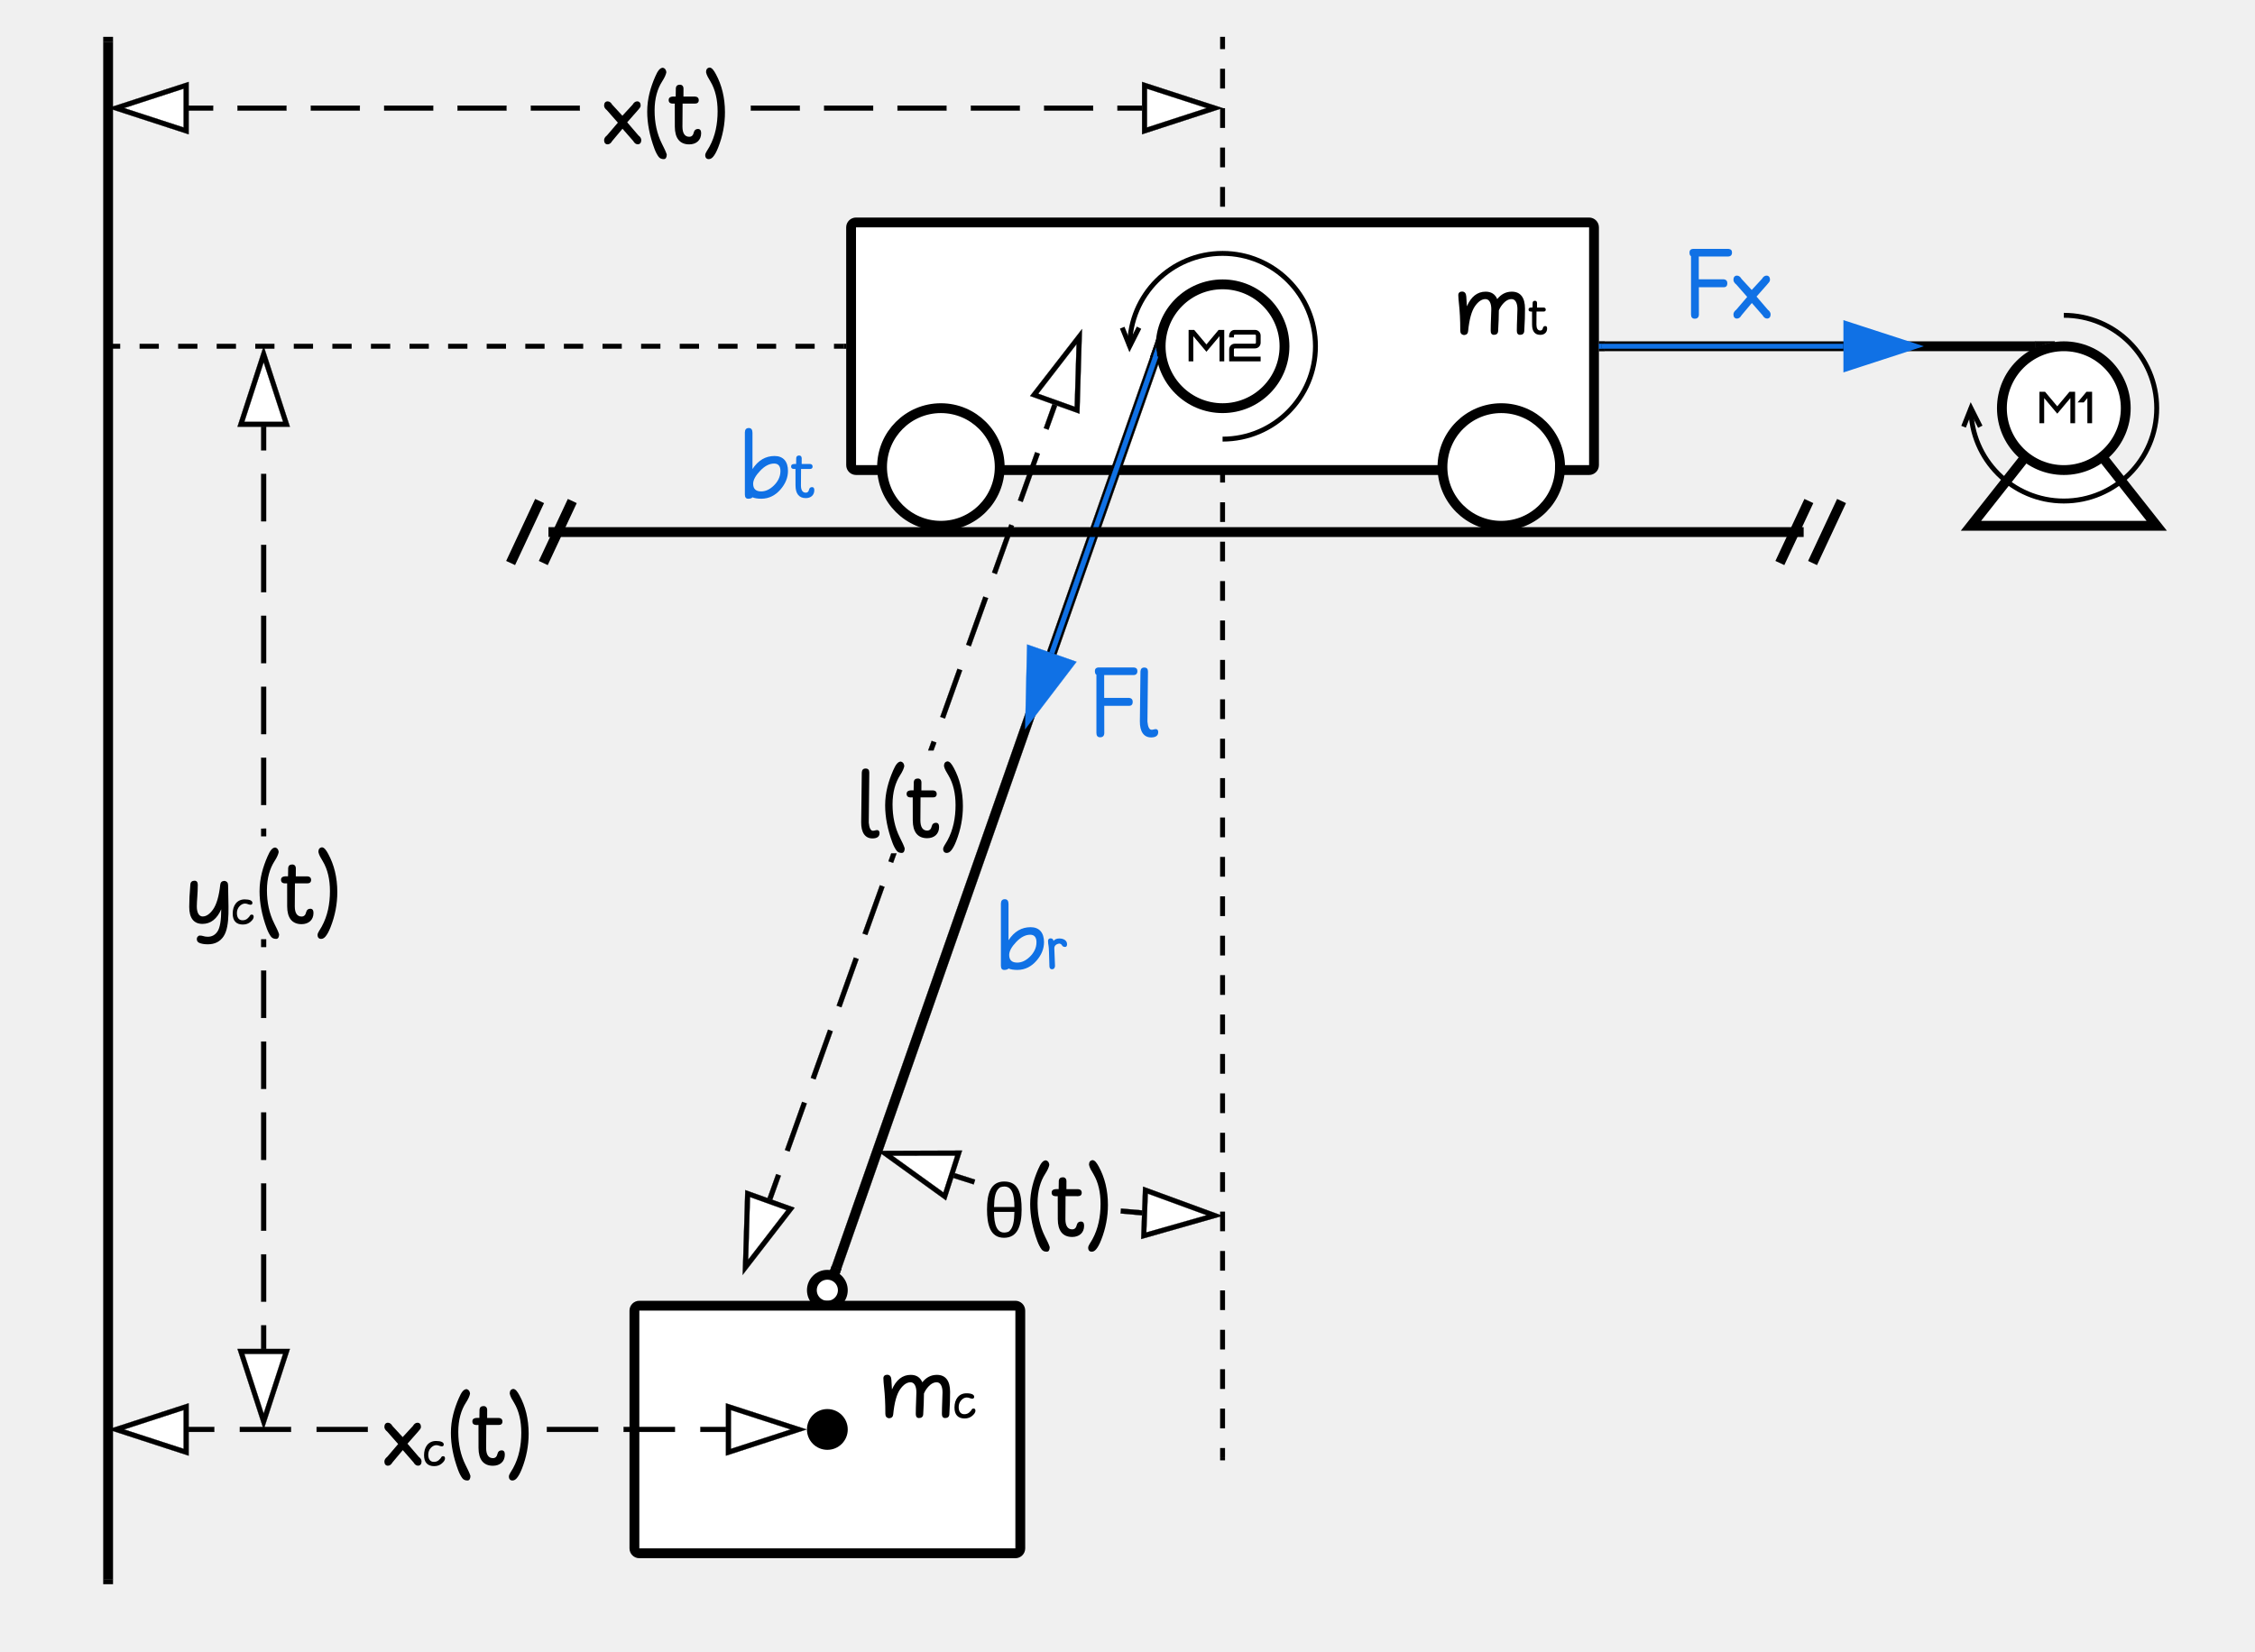
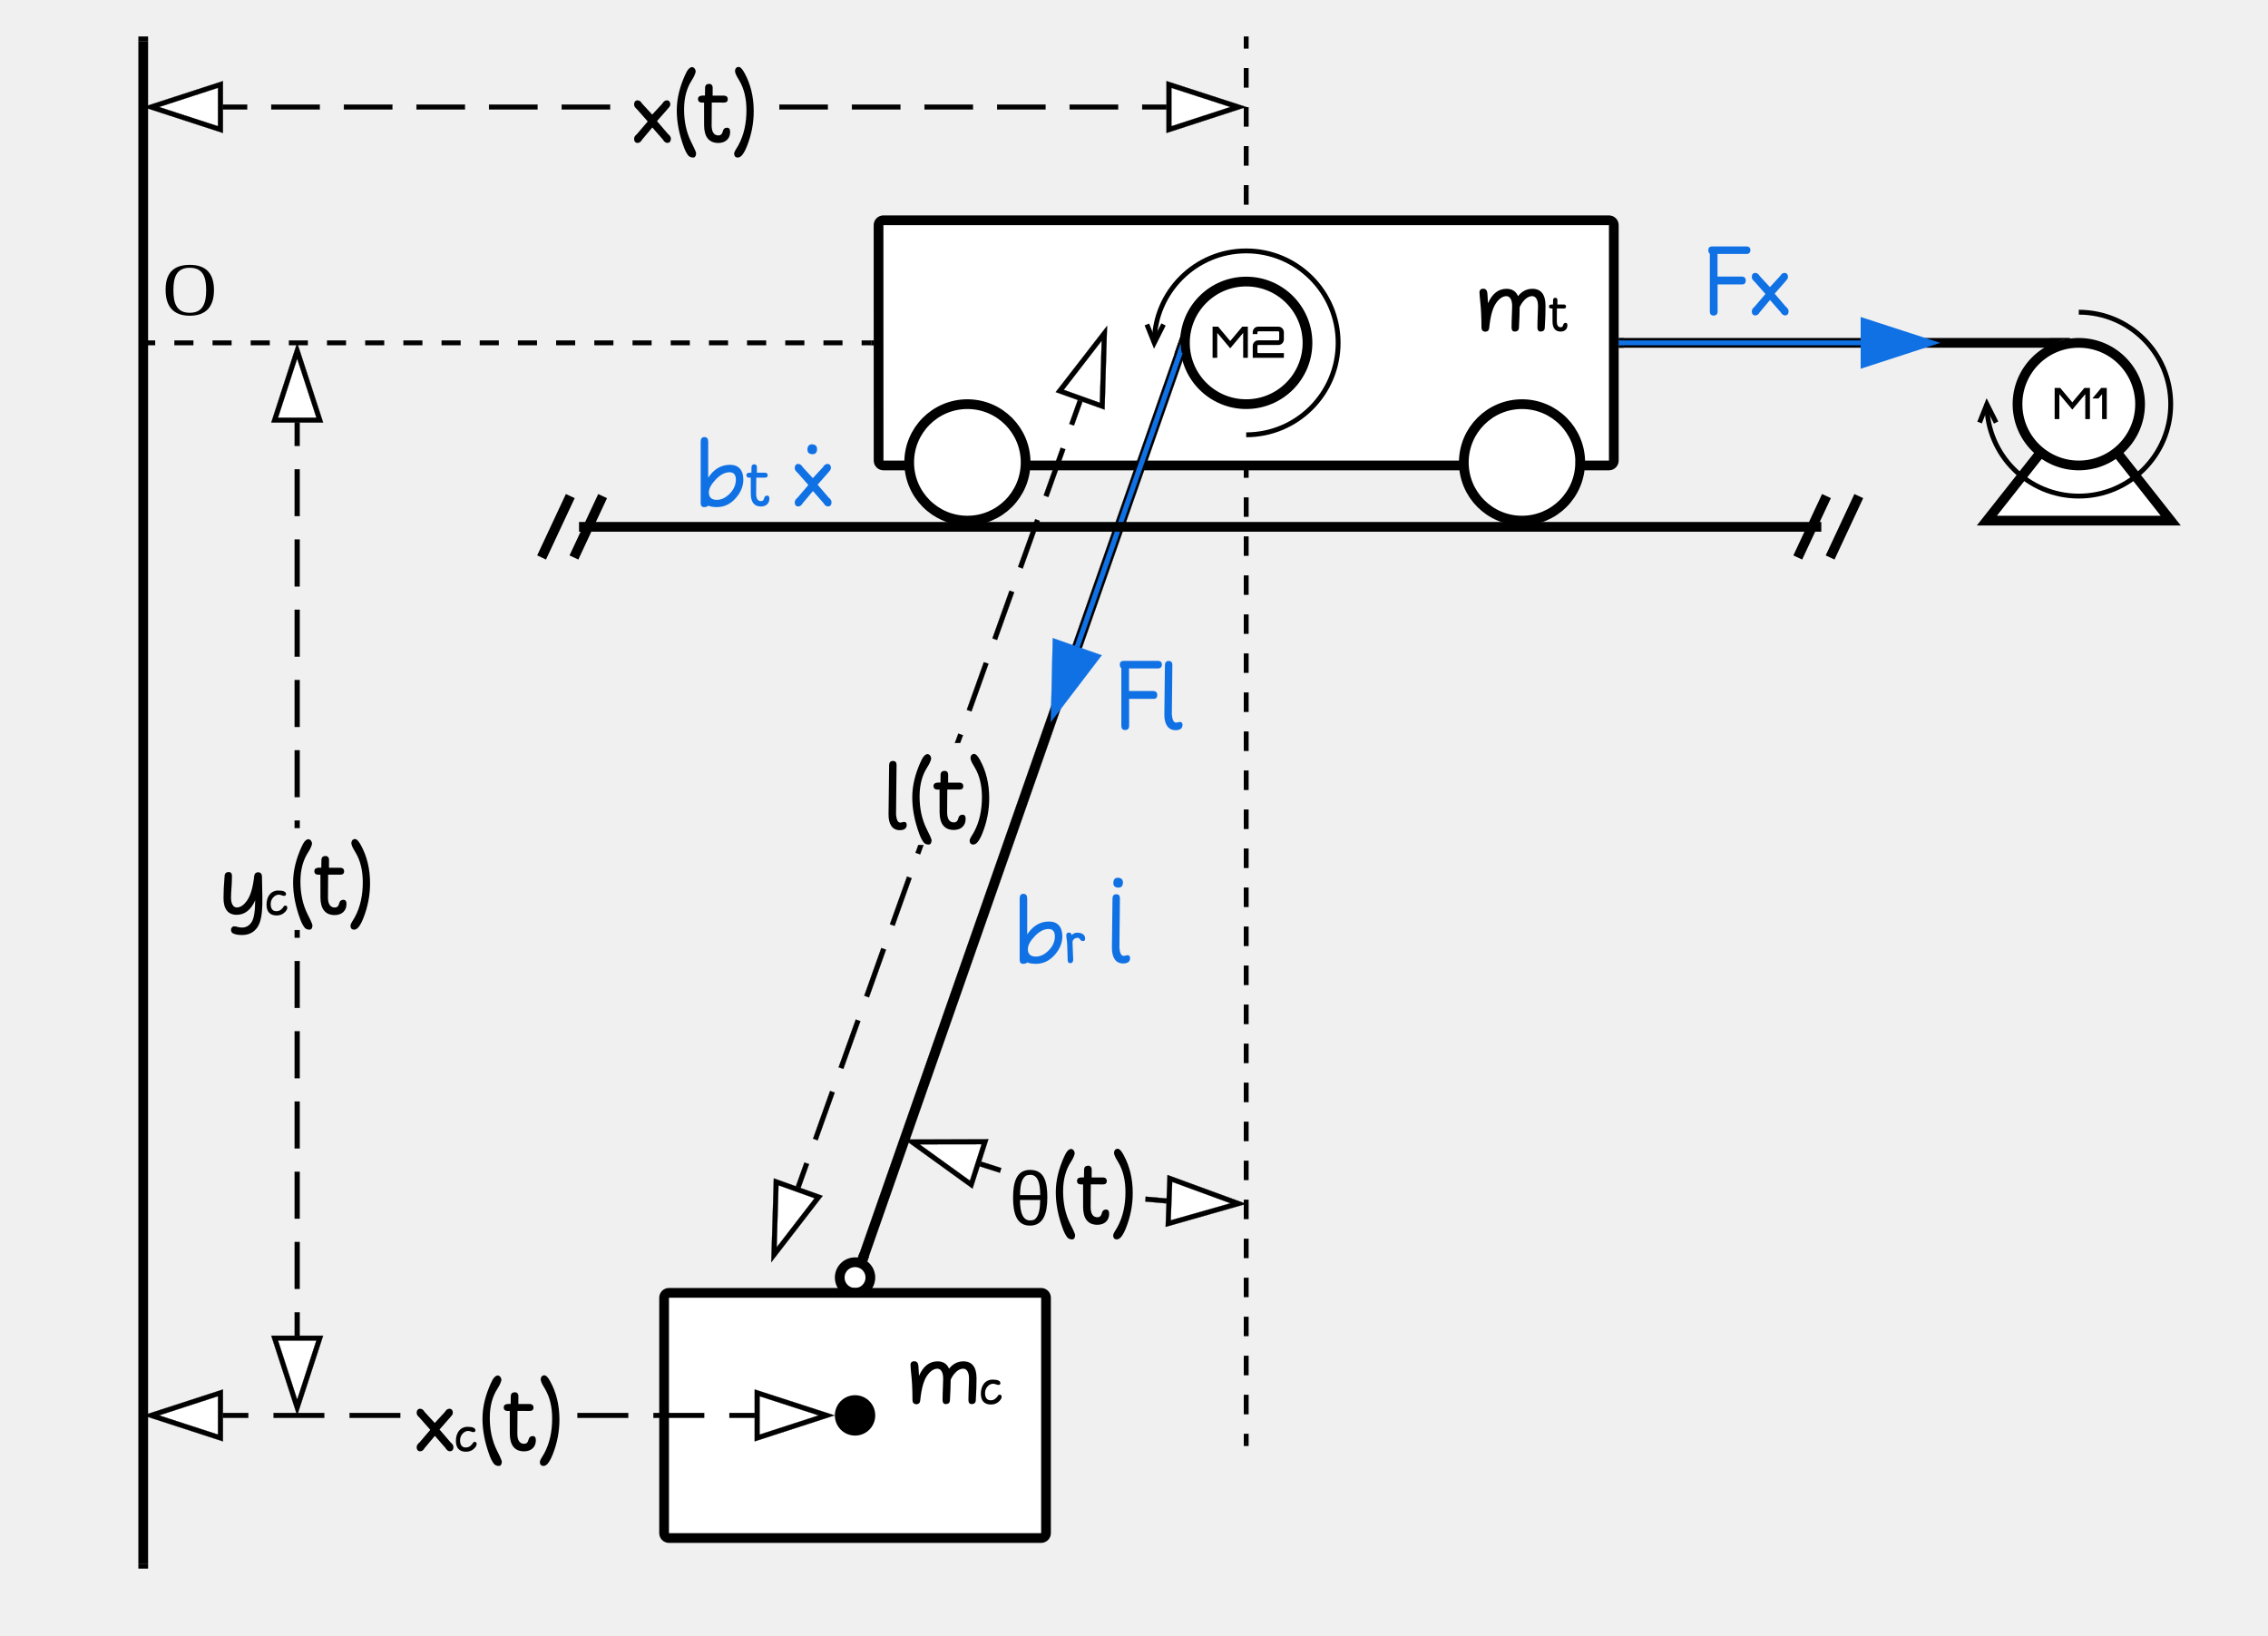
- <svg xmlns="http://www.w3.org/2000/svg" xmlns:ns1="lucid" xmlns:xlink="http://www.w3.org/1999/xlink" width="458.85" height="336.15">
-   <g transform="translate(-381.1496 -80.70373)" ns1:page-tab-id="0_0">
+ <svg xmlns="http://www.w3.org/2000/svg" xmlns:ns1="lucid" xmlns:xlink="http://www.w3.org/1999/xlink" width="466.3" height="336.15">
+   <g transform="translate(-373.7008 -80.70373)" ns1:page-tab-id="0_0">
    <path d="M403.65 151.18h1.96m3.94 0h3.92m3.93 0h3.92m3.92 0h3.93m3.92 0H437m3.93 0h3.92m3.93 0h3.92m3.93 0h3.92m3.93 0h3.93m3.92 0h3.93m3.92 0h3.93m3.93 0h3.92m3.93 0h3.93m3.93 0h3.92m3.93 0h3.93m3.93 0h3.93m3.9 0h3.94m3.92 0h3.93m3.92 0h3.92m3.93 0h1.96M403.66 151.18h-.5" stroke="#000" fill="none" />
    <path d="M553.33 151.68h-.5v-1h.5z" stroke="#000" stroke-width=".05" />
    <path d="M707.5 151.18h87.75" stroke="#000" stroke-width="2" fill="none" />
    <path d="M707.54 152.18h-1.03v-2h1.04zM799.25 150.4l-1.68.23-2.34.98v-1.42h4.02z" stroke="#000" stroke-width=".05" />
    <path d="M629.92 88.7v2m0 4v4.02m0 4v4.02m0 4v4.02m0 4v4.02m0 4v4.02m0 4v4.02m0 4v4.02m0 4v4.02m0 4v4.02m0 4.02v4m0 4.02v4m0 4.02v4m0 4.02v4m0 4.02v4m0 4.02v4m0 4.02v4m0 4.02v4.02m0 4v4.02m0 4v4.02m0 4v4.02m0 4v4.02m0 4v4.02m0 4v4.02m0 4v4.02m0 4v4.03m0 4v4.02m0 4v4.02m0 4v4.02m0 4v4m0 4.02v4m0 4.02v4m0 4.02v4m0 4.02v4m0 4.02v4.02m0 4v4.02m0 4v2M629.92 88.7v-.5M629.92 377.44v.5" stroke="#000" fill="none" />
    <path d="M554.33 126.98a1 1 0 0 1 1-1H704.5a1 1 0 0 1 1 1v48.4a1 1 0 0 1-1 1H555.34a1 1 0 0 1-1-1z" stroke="#000" stroke-width="2" fill="#fff" />
    <path d="M584.57 175.75c0 6.6-5.36 11.97-11.97 11.97-6.6 0-11.97-5.36-11.97-11.97 0-6.6 5.36-11.97 11.97-11.97 6.6 0 11.97 5.36 11.97 11.97zM698.58 175.75c0 6.6-5.36 11.97-11.97 11.97-6.6 0-11.95-5.36-11.95-11.97 0-6.6 5.35-11.97 11.96-11.97 6.62 0 11.98 5.36 11.98 11.97z" stroke="#000" stroke-width="2" fill="#fff" />
    <g fill="none">
      <path d="M629.92 170.08c10.44 0 18.9-8.46 18.9-18.9 0-10.44-8.46-18.9-18.9-18.9-10.44 0-18.9 8.46-18.9 18.9" stroke="#000" />
      <path d="M609.5 147.4l1.52 3.78 1.9-3.78" stroke="#000" />
      <path d="M629.92 170.08c10.44 0 18.9-8.46 18.9-18.9 0-10.44-8.46-18.9-18.9-18.9-10.44 0-18.9 8.46-18.9 18.9z" />
    </g>
    <path d="M642.52 151.18c0 6.96-5.64 12.6-12.6 12.6s-12.6-5.64-12.6-12.6 5.64-12.6 12.6-12.6 12.6 5.64 12.6 12.6z" stroke="#000" stroke-width="2" fill="#fff" />
    <use xlink:href="#a" transform="matrix(1,0,0,1,622.3228,143.5827) translate(0.1866667 10.66667)" />
    <path d="M617.13 153.97L552.28 339.1l-1.88-.67 64.84-185.12z" stroke="#000" stroke-width=".05" />
    <path d="M616.3 151.18l.36 2.65-1.43-.5 1.28-3.66z" />
    <path d="M616.34 151.18l.35 2.7-1.5-.53 1.37-3.9zm-1.08 2.14l1.37.48-.34-2.62.16-1.27z" stroke="#000" stroke-width=".05" />
    <path d="M552.3 339.06l-.37 1.02-1.85-.76.32-.92z" />
    <path d="M552.32 339.05l-.37 1.07-1.9-.8.34-.95zm-2.2.25l1.8.75.34-.97-1.84-.65zM424.5 103.2h-4.97v-1h4.98zm14.93 0h-9.95v-1h9.95zm14.93 0h-9.95v-1h9.96zm14.92 0h-9.95v-1h9.95zm14.92 0h-9.95v-1h9.95zm14.93 0h-9.95v-1h9.94zm44.76 0h-9.95v-1h9.94zm14.92 0h-9.95v-1h9.95zm14.92 0h-9.95v-1h9.94zm14.92 0h-9.94v-1h9.94zm14.93 0h-9.96v-1h9.95zm9.94 0h-4.98v-1h4.98z" stroke="#000" stroke-width=".05" />
    <path d="M419.03 107.34l-14.26-4.64 14.26-4.63z" fill="#fff" />
    <path d="M419.53 108.03l-16.38-5.33 16.38-5.32zm-13.14-5.33l12.13 3.95v-7.9z" stroke="#000" stroke-width=".05" />
    <path d="M628.3 102.7l-14.26 4.64v-9.27z" fill="#fff" />
    <path d="M629.92 102.7l-16.38 5.33V97.38zm-15.38 3.95l12.14-3.95-12.14-3.94z" stroke="#000" stroke-width=".05" />
    <use xlink:href="#b" transform="matrix(1,0,0,1,503.8586,92.21056) translate(0 17.87218)" />
    <path d="M403.15 89.2v312.95" stroke="#000" stroke-width="2" stroke-linejoin="round" fill="none" />
    <path d="M403.15 89.22V88.2M403.15 402.12v1.03" stroke="#000" stroke-width="2" fill="none" />
    <path d="M552.65 343.3c0 1.75-1.4 3.16-3.15 3.16-1.74 0-3.15-1.4-3.15-3.15 0-1.73 1.4-3.14 3.15-3.14 1.74 0 3.15 1.4 3.15 3.15z" stroke="#000" stroke-width="2" fill="#fff" />
    <path d="M510.24 347.46a1 1 0 0 1 1-1h76.52a1 1 0 0 1 1 1v48.4a1 1 0 0 1-1 1h-76.52a1 1 0 0 1-1-1z" stroke="#000" stroke-width="2" fill="#fff" />
    <path d="M552.65 371.65c0 1.74-1.4 3.15-3.15 3.15-1.74 0-3.15-1.4-3.15-3.15 0-1.74 1.4-3.15 3.15-3.15 1.74 0 3.15 1.4 3.15 3.15z" stroke="#000" stroke-width="2" />
    <path d="M424.74 372.15h-5.2v-1h5.2zm15.62 0h-10.4v-1h10.4zm15.62 0h-10.4v-1h10.4zm46.87 0h-10.42v-1h10.42zm15.62 0h-10.42v-1h10.42zm10.4 0h-5.2v-1h5.2z" stroke="#000" stroke-width=".05" />
    <path d="M419.03 376.3l-14.26-4.65 14.26-4.63z" fill="#fff" />
    <path d="M419.53 376.98l-16.38-5.33 16.38-5.32zm-13.14-5.33l12.13 3.95v-7.9z" stroke="#000" stroke-width=".05" />
    <path d="M543.65 371.65l-14.27 4.64V367z" fill="#fff" />
    <path d="M545.27 371.65l-16.4 5.33v-10.65zm-15.4 3.95l12.16-3.95-12.15-3.94z" stroke="#000" stroke-width=".05" />
    <use xlink:href="#c" transform="matrix(1,0,0,1,459.1513,361.1604) translate(0 17.87218)" />
    <path d="M435.3 355.27h-1v-4.8h1zm0-9.63h-1v-9.62h1zm0-14.44h-1v-9.62h1zm0-14.43h-1v-9.63h1zm0-14.44h-1v-9.63h1zm0-14.44h-1v-9.64h1zm0-14.45h-1v-1.54h1zm0-22.53h-1v-1.53l1-.02zm0-6.35h-1v-9.62h1zm0-14.44h-1v-9.62h1zm0-14.44h-1v-9.63h1zm0-14.44h-1v-9.63h1zm0-14.44h-1v-9.63h1zm0-14.44h-1v-4.8l1-.02z" stroke="#000" stroke-width=".05" />
    <path d="M439.44 167.06h-9.27l4.63-14.26z" fill="#fff" />
    <path d="M440.13 167.56h-10.65l5.32-16.38zm-9.27-1h7.9l-3.96-12.14z" stroke="#000" stroke-width=".05" />
    <path d="M434.8 370.04l-4.63-14.27h9.27z" fill="#fff" />
    <path d="M434.8 371.65l-5.32-16.38h10.65zm-3.94-15.38l3.94 12.15 3.95-12.15z" stroke="#000" stroke-width=".05" />
    <use xlink:href="#d" transform="matrix(1,0,0,1,419.275,250.9242) translate(0 17.87218)" />
    <path d="M613.6 327.07l-.1 1-4.32-.38.08-1zm-34.03-6.26l-.3.96-4.14-1.32.3-.96z" stroke="#000" stroke-width=".05" />
    <path d="M573.4 324.22l-12.18-8.77 15-.06z" fill="#fff" />
    <path d="M573.65 325.03l-13.97-10.08 17.23-.06zm-10.9-9.1l10.37 7.48 2.4-7.5z" stroke="#000" stroke-width=".05" />
    <path d="M628.3 328.1l-14.42 4.12.34-9.26z" fill="#fff" />
    <path d="M629.92 328.17l-16.56 4.72.38-10.65zm-15.52 3.38l12.3-3.5-12-4.4z" stroke="#000" stroke-width=".05" />
    <use xlink:href="#e" transform="matrix(1,0,0,1,581.169,314.5924) translate(0 17.87213)" />
    <path d="M540.04 320l-1.75 4.9-.96-.33 1.76-4.9zm5.27-14.7l-3.5 9.8-.94-.33 3.5-9.8zm5.28-14.68l-3.5 9.8-.96-.34 3.52-9.8zm5.27-14.7l-3.5 9.8-.96-.34 3.5-9.8zm5.27-14.7l-3.5 9.8-.96-.33 3.52-9.8zm1.75-4.9l-.94-.32.57-1.6h1.06zm8.8-24.47l-.58 1.58h-1.07l.7-1.92zm5.25-14.7l-3.5 9.8-.95-.34 3.5-9.78zm5.28-14.7l-3.52 9.8-.94-.33 3.5-9.8zm5.26-14.68l-3.5 9.8-.95-.35 3.52-9.8zm5.27-14.7l-3.5 9.8-.95-.34 3.5-9.8zm3.52-9.8l-1.76 4.9-.95-.33 1.75-4.9z" stroke="#000" stroke-width=".05" />
    <path d="M542 326.77l-9.17 11.86.45-15z" fill="#fff" />
    <path d="M542.83 326.53l-10.55 13.63.52-17.22zm-9.45 10.58l7.8-10.1-7.42-2.66z" stroke="#000" stroke-width=".05" />
    <path d="M600.3 164.2l-8.72-3.13 9.18-11.86z" fill="#fff" />
    <path d="M600.8 164.9l-10.04-3.6 10.55-13.6zm-8.4-4.06l7.43 2.66.38-12.77z" stroke="#000" stroke-width=".05" />
    <use xlink:href="#f" transform="matrix(1,0,0,1,555.9596,233.4288) translate(0 17.87218)" />
    <path d="M782.2 187.72H820l-18.9-23.94z" stroke="#000" stroke-width="2" fill="#fff" />
    <g fill="none">
      <path d="M801.1 144.88c10.44 0 18.9 8.46 18.9 18.9 0 10.44-8.46 18.9-18.9 18.9-10.43 0-18.9-8.46-18.9-18.9" stroke="#000" />
      <path d="M780.7 167.56l1.5-3.78 1.9 3.78" stroke="#000" />
      <path d="M801.1 144.88c10.44 0 18.9 8.46 18.9 18.9 0 10.44-8.46 18.9-18.9 18.9-10.43 0-18.9-8.46-18.9-18.9z" />
    </g>
    <path d="M813.7 163.78c0 6.96-5.64 12.6-12.6 12.6s-12.6-5.64-12.6-12.6 5.64-12.6 12.6-12.6 12.6 5.64 12.6 12.6z" stroke="#000" stroke-width="2" fill="#fff" />
    <use xlink:href="#g" transform="matrix(1,0,0,1,793.5039,156.1811) translate(2.137778 10.66667)" />
    <path d="M667.72 131.98a6 6 0 0 1 6-6h25.63a6 6 0 0 1 6 6v13.2a6 6 0 0 1-6 6h-25.63a6 6 0 0 1-6-6z" stroke="#000" stroke-opacity="0" stroke-width="2" fill="#fff" fill-opacity="0" />
    <use xlink:href="#h" transform="matrix(1,0,0,1,672.7165,130.9843) translate(4.636936 17.87218)" />
    <path d="M551.13 352.46a6 6 0 0 1 6-6h25.63a6 6 0 0 1 6 6v16.34a6 6 0 0 1-6 6h-25.63a6 6 0 0 1-6-6z" stroke="#000" stroke-opacity="0" stroke-width="2" fill="#fff" fill-opacity="0" />
    <use xlink:href="#i" transform="matrix(1,0,0,1,556.126,351.4567) translate(4.244141 17.87218)" />
    <path d="M616.82 153.33l-21.18 60.47-.94-.33L615.87 153z" stroke="#1071e5" stroke-width=".05" fill="#1071e5" />
    <path d="M616.6 153.26l-.73-.25.5-1.4z" fill="#1071e5" />
    <path d="M616.62 153.3l-.78-.27.54-1.54zm-.72-.3l.66.23-.2-1.53z" stroke="#1071e5" stroke-width=".05" fill="#1071e5" />
    <path d="M599.38 215.64l-9.1 11.93.35-15z" fill="#1071e5" />
    <path d="M600.2 215.4l-10.45 13.7.4-17.22zm-9.38 10.64l7.74-10.16-7.45-2.6z" stroke="#1071e5" stroke-width=".05" fill="#1071e5" />
    <path d="M707 151.18h49.25" stroke="#1071e5" fill="none" />
    <path d="M707.02 151.68h-.5v-1h.5z" stroke="#1071e5" stroke-width=".05" fill="#1071e5" />
    <path d="M771 151.18l-14.25 4.64v-9.27z" stroke="#1071e5" fill="#1071e5" />
    <path d="M595.28 213.87a6 6 0 0 1 6-6h17.75a6 6 0 0 1 6 6v16.5a6 6 0 0 1-6 6h-17.75a6 6 0 0 1-6-6z" stroke="#000" stroke-opacity="0" stroke-width="2" fill="#fff" fill-opacity="0" />
    <use xlink:href="#j" transform="matrix(1,0,0,1,600.2756,212.874) translate(3.259006 17.87218)" />
    <path d="M718.1 128.68a6 6 0 0 1 6-6h17.77a6 6 0 0 1 6 6v16.5a6 6 0 0 1-6 6H724.1a6 6 0 0 1-6-6z" stroke="#000" stroke-opacity="0" stroke-width="2" fill="#fff" fill-opacity="0" />
    <use xlink:href="#k" transform="matrix(1,0,0,1,723.1102,127.6772) translate(1.417101 17.87218)" />
    <path d="M496.75 189h247.4M496.78 189h-4.03M744.13 189h4.03" stroke="#000" stroke-width="2" fill="none" />
    <path d="M491.04 182.68a6 6 0 0 0-6 6v.6a6 6 0 0 0 6 6h.6a6 6 0 0 0 6-6v-.6a6 6 0 0 0-6-6z" fill="none" />
    <path d="M490.95 182.68l-5.9 12.62m12.55-12.62l-5.9 12.62" stroke="#000" stroke-width="2" fill-opacity="0" />
    <path d="M749.3 182.68a6 6 0 0 0-6 6v.6a6 6 0 0 0 6 6h.6a6 6 0 0 0 6-6v-.6a6 6 0 0 0-6-6z" fill="none" />
    <path d="M749.22 182.68l-5.9 12.62m12.55-12.62l-5.9 12.62" stroke="#000" stroke-width="2" fill-opacity="0" />
-     <path d="M524.57 165.2a6 6 0 0 1 6-6h17.76a6 6 0 0 1 6 6v16.52a6 6 0 0 1-6 6h-17.76a6 6 0 0 1-6-6z" stroke="#000" stroke-opacity="0" stroke-width="2" fill="#fff" fill-opacity="0" />
-     <use xlink:href="#l" transform="matrix(1,0,0,1,529.5722,164.2126) translate(2.574327 17.87218)" />
-     <path d="M576.38 261.12a6 6 0 0 1 6-6h17.76a6 6 0 0 1 6 6v16.5a6 6 0 0 1-6 6h-17.76a6 6 0 0 1-6-6z" stroke="#000" stroke-opacity="0" stroke-width="2" fill="#fff" fill-opacity="0" />
-     <use xlink:href="#m" transform="matrix(1,0,0,1,581.378,260.1181) translate(2.867296 17.87218)" />
+     <path d="M570.24 261.83a6 6 0 0 1 6-6h28.78a6 6 0 0 1 6 6v16.5a6 6 0 0 1-6 6h-28.78a6 6 0 0 1-6-6z" stroke="#000" stroke-opacity="0" stroke-width="2" fill="#fff" fill-opacity="0" />
+     <use xlink:href="#l" transform="matrix(1,0,0,1,575.2362,260.8268) translate(7.537543 17.87218)" />
+     <use xlink:href="#m" transform="matrix(1,0,0,1,575.2362,260.8268) translate(26.64779 17.87218)" />
+     <path d="M592.28 246.28a6 6 0 0 1 6-6h5a6 6 0 0 1 6 6v7.44a6 6 0 0 1-6 6h-5a6 6 0 0 1-6-6z" stroke="#000" stroke-opacity="0" stroke-width="2" fill="#fff" fill-opacity="0" />
+     <use xlink:href="#n" transform="matrix(1,0,0,1,597.2835,245.2756) translate(4.118707 17.87218)" />
+     <path d="M508.56 166.63a6 6 0 0 1 6-6h32.1a6 6 0 0 1 6 6v18.24a6 6 0 0 1-6 6h-32.1a6 6 0 0 1-6-6z" stroke="#000" stroke-opacity="0" stroke-width="2" fill="#fff" fill-opacity="0" />
+     <use xlink:href="#o" transform="matrix(1,0,0,1,513.5551,165.6299) translate(3.633898 19.18468)" />
+     <use xlink:href="#p" transform="matrix(1,0,0,1,513.5551,165.6299) translate(23.33008 19.18468)" />
+     <path d="M527.45 157.18a6 6 0 0 1 6-6h13.2a6 6 0 0 1 6 6v11.94a6 6 0 0 1-6 6h-13.2a6 6 0 0 1-6-6z" stroke="#000" stroke-opacity="0" stroke-width="2" fill="#fff" fill-opacity="0" />
+     <use xlink:href="#n" transform="matrix(1,0,0,1,532.4528,156.1811) translate(6.059353 17.87218)" />
+     <path d="M393.7 131.98a6 6 0 0 1 6-6h25.64a6 6 0 0 1 6 6v13.2a6 6 0 0 1-6 6H399.7a6 6 0 0 1-6-6z" stroke="#000" stroke-opacity="0" stroke-width="2" fill="#fff" fill-opacity="0" />
+     <g>
+       <use xlink:href="#q" transform="matrix(1,0,0,1,398.7008,130.9843) translate(8.404321 14.44444)" />
+     </g>
    <defs>
-       <path d="M464-387l279-333h129V0H764v-576L464-219 164-576V0H56v-720h128" id="n" />
-       <path d="M187-720h460c72 0 130 58 130 130v164c0 72-58 130-130 130H187c-12 0-22 10-22 22v144c0 12 10 22 22 22h590V0H57v-274c0-72 58-130 130-130h460c12 0 22-10 22-22v-164c0-12-10-22-22-22H187c-29 0-21 36-22 64H57c-12-101 43-172 130-172" id="o" />
+       <path d="M464-387l279-333h129V0H764v-576L464-219 164-576V0H56v-720h128" id="r" />
+       <path d="M187-720h460c72 0 130 58 130 130v164c0 72-58 130-130 130H187c-12 0-22 10-22 22v144c0 12 10 22 22 22h590V0H57v-274c0-72 58-130 130-130h460c12 0 22-10 22-22v-164c0-12-10-22-22-22H187c-29 0-21 36-22 64H57c-12-101 43-172 130-172" id="s" />
      <g id="a">
-         <use transform="matrix(0.008888889,0,0,0.008888889,0,0)" xlink:href="#n" />
-         <use transform="matrix(0.008888889,0,0,0.008888889,8.248889,0)" xlink:href="#o" />
+         <use transform="matrix(0.008888889,0,0,0.008888889,0,0)" xlink:href="#r" />
+         <use transform="matrix(0.008888889,0,0,0.008888889,8.248889,0)" xlink:href="#s" />
      </g>
-       <path d="M397-581L104-914c-50-39-76-82-76-127 0-67 35-111 94-111 49 0 90 31 123 88l273 297 274-297c33-57 74-88 123-88 58 0 93 44 93 111 0 45-34 79-76 127L647-590l301 351c51 39 76 81 76 127 0 67-35 111-94 111-49 0-89-31-122-89L521-418 245-89C212-31 171 0 122 0 63 0 28-44 28-111c0-46 26-88 76-127" id="p" />
-       <path d="M546-2053c55 14 86 55 92 122-12 65-49 146-110 241-128 197-205 458-205 784 0 322 61 620 196 889 57 113 104 207 130 290-1 77-27 123-80 123-60 0-107-20-138-62-42-56-79-128-112-216-129-348-194-680-194-997 0-345 91-653 215-937 66-151 123-234 206-237" id="q" />
-       <path d="M729-1280c60 5 95 37 95 97 0 61-39 91-100 91-112 0-222 0-333-1l-4 621c1 173 62 269 182 269 70 0 106-44 123-119 14-61 56-90 111-90 57 0 85 38 85 113C888-107 753 1 569 1 314 1 184-166 183-475l-1-617c-92 6-161-5-164-91-3-96 89-102 188-98l4-228c8-59 45-89 110-89 57 0 95 39 95 105l-1 213h315" id="r" />
-       <path d="M103-1933c0-77 33-118 98-125 61 7 109 71 168 181 152 282 241 618 241 1019 0 321-60 635-181 941-46 117-93 201-138 252-31 35-68 61-114 61-59 0-96-36-96-107 0-57 57-123 112-223 159-290 220-615 220-951 0-308-61-580-191-798-53-88-102-165-119-250" id="s" />
+       <path d="M397-581L104-914c-50-39-76-82-76-127 0-67 35-111 94-111 49 0 90 31 123 88l273 297 274-297c33-57 74-88 123-88 58 0 93 44 93 111 0 45-34 79-76 127L647-590l301 351c51 39 76 81 76 127 0 67-35 111-94 111-49 0-89-31-122-89L521-418 245-89C212-31 171 0 122 0 63 0 28-44 28-111c0-46 26-88 76-127" id="t" />
+       <path d="M546-2053c55 14 86 55 92 122-12 65-49 146-110 241-128 197-205 458-205 784 0 322 61 620 196 889 57 113 104 207 130 290-1 77-27 123-80 123-60 0-107-20-138-62-42-56-79-128-112-216-129-348-194-680-194-997 0-345 91-653 215-937 66-151 123-234 206-237" id="u" />
+       <path d="M729-1280c60 5 95 37 95 97 0 61-39 91-100 91-112 0-222 0-333-1l-4 621c1 173 62 269 182 269 70 0 106-44 123-119 14-61 56-90 111-90 57 0 85 38 85 113C888-107 753 1 569 1 314 1 184-166 183-475l-1-617c-92 6-161-5-164-91-3-96 89-102 188-98l4-228c8-59 45-89 110-89 57 0 95 39 95 105l-1 213h315" id="v" />
+       <path d="M103-1933c0-77 33-118 98-125 61 7 109 71 168 181 152 282 241 618 241 1019 0 321-60 635-181 941-46 117-93 201-138 252-31 35-68 61-114 61-59 0-96-36-96-107 0-57 57-123 112-223 159-290 220-615 220-951 0-308-61-580-191-798-53-88-102-165-119-250" id="w" />
      <g id="b">
-         <use transform="matrix(0.007595486,0,0,0.007595486,0,0)" xlink:href="#p" />
-         <use transform="matrix(0.007595486,0,0,0.007595486,8.036024,0)" xlink:href="#q" />
-         <use transform="matrix(0.007595486,0,0,0.007595486,13.21615,0)" xlink:href="#r" />
-         <use transform="matrix(0.007595486,0,0,0.007595486,20.17361,0)" xlink:href="#s" />
+         <use transform="matrix(0.007595486,0,0,0.007595486,0,0)" xlink:href="#t" />
+         <use transform="matrix(0.007595486,0,0,0.007595486,8.036024,0)" xlink:href="#u" />
+         <use transform="matrix(0.007595486,0,0,0.007595486,13.21615,0)" xlink:href="#v" />
+         <use transform="matrix(0.007595486,0,0,0.007595486,20.17361,0)" xlink:href="#w" />
      </g>
-       <path d="M57-493c0-382 199-667 563-667 237 0 361 62 361 164 0 55-31 88-90 88-86 0-161-61-266-56-87 4-171 43-250 128S254-644 254-517c0 221 101 337 264 337 94 0 172-29 233-84s99-99 113-132 46-50 93-50c51 0 83 37 83 104 0 78-56 156-148 236S680 20 533 20C223 20 57-154 57-493" id="t" />
+       <path d="M57-493c0-382 199-667 563-667 237 0 361 62 361 164 0 55-31 88-90 88-86 0-161-61-266-56-87 4-171 43-250 128S254-644 254-517c0 221 101 337 264 337 94 0 172-29 233-84s99-99 113-132 46-50 93-50c51 0 83 37 83 104 0 78-56 156-148 236S680 20 533 20C223 20 57-154 57-493" id="x" />
      <g id="c">
-         <use transform="matrix(0.007595486,0,0,0.007595486,0,0)" xlink:href="#p" />
-         <use transform="matrix(0.004340278,0,0,0.004340278,8.036024,0)" xlink:href="#t" />
-         <use transform="matrix(0.007595486,0,0,0.007595486,12.79731,0)" xlink:href="#q" />
-         <use transform="matrix(0.007595486,0,0,0.007595486,17.97743,0)" xlink:href="#r" />
-         <use transform="matrix(0.007595486,0,0,0.007595486,24.9349,0)" xlink:href="#s" />
+         <use transform="matrix(0.007595486,0,0,0.007595486,0,0)" xlink:href="#t" />
+         <use transform="matrix(0.004340278,0,0,0.004340278,8.036024,0)" xlink:href="#x" />
+         <use transform="matrix(0.007595486,0,0,0.007595486,12.79731,0)" xlink:href="#u" />
+         <use transform="matrix(0.007595486,0,0,0.007595486,17.97743,0)" xlink:href="#v" />
+         <use transform="matrix(0.007595486,0,0,0.007595486,24.9349,0)" xlink:href="#w" />
      </g>
-       <path d="M320 306c99-2 119 33 226 33 114 0 203-50 266-150s95-296 95-587C795-141 627-6 404-6 171-6 50-164 50-460c0-161 9-362 30-603 6-67 45-100 114-100 57 0 85 41 85 107 0 239-26 432-26 581 0 169 58 270 157 270 97 0 191-64 280-191s157-346 191-660c7-62 39-97 107-103 69 8 103 47 103 116 0 497 66 1086-120 1369-93 141-233 215-423 215-101 0-179-15-234-41-40-19-61-52-61-102 0-43 26-74 67-92" id="u" />
+       <path d="M320 306c99-2 119 33 226 33 114 0 203-50 266-150s95-296 95-587C795-141 627-6 404-6 171-6 50-164 50-460c0-161 9-362 30-603 6-67 45-100 114-100 57 0 85 41 85 107 0 239-26 432-26 581 0 169 58 270 157 270 97 0 191-64 280-191s157-346 191-660c7-62 39-97 107-103 69 8 103 47 103 116 0 497 66 1086-120 1369-93 141-233 215-423 215-101 0-179-15-234-41-40-19-61-52-61-102 0-43 26-74 67-92" id="y" />
      <g id="d">
-         <use transform="matrix(0.007595486,0,0,0.007595486,0,0)" xlink:href="#u" />
-         <use transform="matrix(0.004340278,0,0,0.004340278,8.977865,0)" xlink:href="#t" />
-         <use transform="matrix(0.007595486,0,0,0.007595486,13.73915,0)" xlink:href="#q" />
-         <use transform="matrix(0.007595486,0,0,0.007595486,18.91927,0)" xlink:href="#r" />
-         <use transform="matrix(0.007595486,0,0,0.007595486,25.87674,0)" xlink:href="#s" />
+         <use transform="matrix(0.007595486,0,0,0.007595486,0,0)" xlink:href="#y" />
+         <use transform="matrix(0.004340278,0,0,0.004340278,8.977865,0)" xlink:href="#x" />
+         <use transform="matrix(0.007595486,0,0,0.007595486,13.73915,0)" xlink:href="#u" />
+         <use transform="matrix(0.007595486,0,0,0.007595486,18.91927,0)" xlink:href="#v" />
+         <use transform="matrix(0.007595486,0,0,0.007595486,25.87674,0)" xlink:href="#w" />
      </g>
-       <path d="M569-1485c393 0 466 341 466 751 0 432-108 757-472 757-370 0-455-353-455-757 0-427 97-751 461-751zM296-671c0 313 63 637 381 535 137-85 159-296 165-535H296zm546-131c0-319-57-631-381-529-137 91-159 284-165 529h546" id="v" />
+       <path d="M569-1485c393 0 466 341 466 751 0 432-108 757-472 757-370 0-455-353-455-757 0-427 97-751 461-751zM296-671c0 313 63 637 381 535 137-85 159-296 165-535H296zm546-131c0-319-57-631-381-529-137 91-159 284-165 529h546" id="z" />
      <g id="e">
-         <use transform="matrix(0.007595464,0,0,0.007595464,0,0)" xlink:href="#v" />
-         <use transform="matrix(0.007595464,0,0,0.007595464,8.651234,0)" xlink:href="#q" />
-         <use transform="matrix(0.007595464,0,0,0.007595464,13.83134,0)" xlink:href="#r" />
-         <use transform="matrix(0.007595464,0,0,0.007595464,20.78879,0)" xlink:href="#s" />
+         <use transform="matrix(0.007595464,0,0,0.007595464,0,0)" xlink:href="#z" />
+         <use transform="matrix(0.007595464,0,0,0.007595464,8.651234,0)" xlink:href="#u" />
+         <use transform="matrix(0.007595464,0,0,0.007595464,13.83134,0)" xlink:href="#v" />
+         <use transform="matrix(0.007595464,0,0,0.007595464,20.78879,0)" xlink:href="#w" />
      </g>
-       <path d="M372-198c41 0 69-18 113-18 35 0 63 26 63 79C548-42 483 7 358 7 159 7 53-153 56-426l16-1333c3-71 38-107 103-107s99 36 98 109L259-416c13 145 51 218 113 218" id="w" />
+       <path d="M372-198c41 0 69-18 113-18 35 0 63 26 63 79C548-42 483 7 358 7 159 7 53-153 56-426l16-1333c3-71 38-107 103-107s99 36 98 109L259-416c13 145 51 218 113 218" id="A" />
      <g id="f">
-         <use transform="matrix(0.007595486,0,0,0.007595486,0,0)" xlink:href="#w" />
-         <use transform="matrix(0.007595486,0,0,0.007595486,4.352214,0)" xlink:href="#q" />
-         <use transform="matrix(0.007595486,0,0,0.007595486,9.532335,0)" xlink:href="#r" />
-         <use transform="matrix(0.007595486,0,0,0.007595486,16.4898,0)" xlink:href="#s" />
+         <use transform="matrix(0.007595486,0,0,0.007595486,0,0)" xlink:href="#A" />
+         <use transform="matrix(0.007595486,0,0,0.007595486,4.352214,0)" xlink:href="#u" />
+         <use transform="matrix(0.007595486,0,0,0.007595486,9.532335,0)" xlink:href="#v" />
+         <use transform="matrix(0.007595486,0,0,0.007595486,16.4898,0)" xlink:href="#w" />
      </g>
-       <path d="M1-477l203-243h129V0H225v-576l-83 99H1" id="x" />
+       <path d="M1-477l203-243h129V0H225v-576l-83 99H1" id="B" />
      <g id="g">
-         <use transform="matrix(0.008888889,0,0,0.008888889,0,0)" xlink:href="#n" />
-         <use transform="matrix(0.008888889,0,0,0.008888889,8.248889,0)" xlink:href="#x" />
+         <use transform="matrix(0.008888889,0,0,0.008888889,0,0)" xlink:href="#r" />
+         <use transform="matrix(0.008888889,0,0,0.008888889,8.248889,0)" xlink:href="#B" />
      </g>
-       <path d="M1157-658c-2 153-6 339-20 557-4 68-45 101-114 101-57 0-85-41-85-107 0-239 16-432 16-581 0-169-58-270-157-270-97 0-191 63-280 190S364-417 333-97C327-35 294 0 226 6c-69-8-103-47-103-116 0-307-15-531-30-670s-23-234-23-285c0-63 42-95 101-95 71 0 108 50 113 131l16 264c112-257 280-392 503-392 153 0 256 71 310 199 102-129 232-199 390-199 233 0 354 158 354 454 0 161-4 362-20 602-4 68-45 101-114 101-57 0-85-41-85-107 0-239 16-432 16-581 0-169-58-270-157-270-97 0-191 63-280 190-22 31-42 68-60 110" id="y" />
+       <path d="M1157-658c-2 153-6 339-20 557-4 68-45 101-114 101-57 0-85-41-85-107 0-239 16-432 16-581 0-169-58-270-157-270-97 0-191 63-280 190S364-417 333-97C327-35 294 0 226 6c-69-8-103-47-103-116 0-307-15-531-30-670s-23-234-23-285c0-63 42-95 101-95 71 0 108 50 113 131l16 264c112-257 280-392 503-392 153 0 256 71 310 199 102-129 232-199 390-199 233 0 354 158 354 454 0 161-4 362-20 602-4 68-45 101-114 101-57 0-85-41-85-107 0-239 16-432 16-581 0-169-58-270-157-270-97 0-191 63-280 190-22 31-42 68-60 110" id="C" />
      <g id="h">
-         <use transform="matrix(0.007595486,0,0,0.007595486,0,0)" xlink:href="#y" />
-         <use transform="matrix(0.004340278,0,0,0.004340278,14.75043,0)" xlink:href="#r" />
+         <use transform="matrix(0.007595486,0,0,0.007595486,0,0)" xlink:href="#C" />
+         <use transform="matrix(0.004340278,0,0,0.004340278,14.75043,0)" xlink:href="#v" />
      </g>
      <g id="i">
-         <use transform="matrix(0.007595486,0,0,0.007595486,0,0)" xlink:href="#y" />
-         <use transform="matrix(0.004340278,0,0,0.004340278,14.75043,0)" xlink:href="#t" />
+         <use transform="matrix(0.007595486,0,0,0.007595486,0,0)" xlink:href="#C" />
+         <use transform="matrix(0.004340278,0,0,0.004340278,14.75043,0)" xlink:href="#x" />
      </g>
-       <path fill="#1071e5" d="M1099-1868c62 6 93 38 93 97 0 69-37 107-106 107H302v611h672c62 9 93 46 93 109-1 65-32 104-96 104H304l1 735C301-34 264 3 194 3 128 3 94-36 94-112v-1561c-27-11-40-45-41-102 0-56 35-93 106-93h940" id="z" />
-       <path fill="#1071e5" d="M372-198c41 0 69-18 113-18 35 0 63 26 63 79C548-42 483 7 358 7 159 7 53-153 56-426l16-1333c3-71 38-107 103-107s99 36 98 109L259-416c13 145 51 218 113 218" id="A" />
+       <path fill="#1071e5" d="M1099-1868c62 6 93 38 93 97 0 69-37 107-106 107H302v611h672c62 9 93 46 93 109-1 65-32 104-96 104H304l1 735C301-34 264 3 194 3 128 3 94-36 94-112v-1561c-27-11-40-45-41-102 0-56 35-93 106-93h940" id="D" />
+       <path fill="#1071e5" d="M372-198c41 0 69-18 113-18 35 0 63 26 63 79C548-42 483 7 358 7 159 7 53-153 56-426l16-1333c3-71 38-107 103-107s99 36 98 109L259-416c13 145 51 218 113 218" id="E" />
      <g id="j">
-         <use transform="matrix(0.007595486,0,0,0.007595486,0,0)" xlink:href="#z" />
-         <use transform="matrix(0.007595486,0,0,0.007595486,9.129774,0)" xlink:href="#A" />
+         <use transform="matrix(0.007595486,0,0,0.007595486,0,0)" xlink:href="#D" />
+         <use transform="matrix(0.007595486,0,0,0.007595486,9.129774,0)" xlink:href="#E" />
      </g>
-       <path fill="#1071e5" d="M397-581L104-914c-50-39-76-82-76-127 0-67 35-111 94-111 49 0 90 31 123 88l273 297 274-297c33-57 74-88 123-88 58 0 93 44 93 111 0 45-34 79-76 127L647-590l301 351c51 39 76 81 76 127 0 67-35 111-94 111-49 0-89-31-122-89L521-418 245-89C212-31 171 0 122 0 63 0 28-44 28-111c0-46 26-88 76-127" id="B" />
+       <path fill="#1071e5" d="M397-581L104-914c-50-39-76-82-76-127 0-67 35-111 94-111 49 0 90 31 123 88l273 297 274-297c33-57 74-88 123-88 58 0 93 44 93 111 0 45-34 79-76 127L647-590l301 351c51 39 76 81 76 127 0 67-35 111-94 111-49 0-89-31-122-89L521-418 245-89C212-31 171 0 122 0 63 0 28-44 28-111c0-46 26-88 76-127" id="F" />
      <g id="k">
-         <use transform="matrix(0.007595486,0,0,0.007595486,0,0)" xlink:href="#z" />
-         <use transform="matrix(0.007595486,0,0,0.007595486,9.129774,0)" xlink:href="#B" />
+         <use transform="matrix(0.007595486,0,0,0.007595486,0,0)" xlink:href="#D" />
+         <use transform="matrix(0.007595486,0,0,0.007595486,9.129774,0)" xlink:href="#F" />
      </g>
-       <path fill="#1071e5" d="M860-926c-128 0-253 66-374 193S297-489 297-384c0 137 72 205 216 205 115 0 227-51 333-153s182-232 182-393c0-134-60-201-168-201zM75-1762c2-77 37-116 106-116 65 0 98 45 98 130v969c153-233 350-349 592-349 231 0 359 146 359 401 0 176-67 341-199 494S728 17 517 17C417 17 338 4 279-21c-20 25-59 38-116 38-58 0-88-38-88-113v-1666" id="C" />
-       <path fill="#1071e5" d="M729-1280c60 5 95 37 95 97 0 61-39 91-100 91-112 0-222 0-333-1l-4 621c1 173 62 269 182 269 70 0 106-44 123-119 14-61 56-90 111-90 57 0 85 38 85 113C888-107 753 1 569 1 314 1 184-166 183-475l-1-617c-92 6-161-5-164-91-3-96 89-102 188-98l4-228c8-59 45-89 110-89 57 0 95 39 95 105l-1 213h315" id="D" />
+       <path fill="#1071e5" d="M860-926c-128 0-253 66-374 193S297-489 297-384c0 137 72 205 216 205 115 0 227-51 333-153s182-232 182-393c0-134-60-201-168-201zM75-1762c2-77 37-116 106-116 65 0 98 45 98 130v969c153-233 350-349 592-349 231 0 359 146 359 401 0 176-67 341-199 494S728 17 517 17C417 17 338 4 279-21c-20 25-59 38-116 38-58 0-88-38-88-113v-1666" id="G" />
+       <path fill="#1071e5" d="M146-1161c66 0 103 37 110 99 43-55 114-94 213-94 183 0 296 84 296 219 0 59-25 99-73 99-55 0-94-20-116-59s-55-61-100-68c-114 15-193 76-189 183l26 661C304-40 266 0 200 0c-60 0-95-39-97-115-11-443-19-697-32-761s-20-128-20-190c0-60 41-95 95-95" id="H" />
      <g id="l">
-         <use transform="matrix(0.007595486,0,0,0.007595486,0,0)" xlink:href="#C" />
-         <use transform="matrix(0.005425347,0,0,0.005425347,9.881727,0)" xlink:href="#D" />
+         <use transform="matrix(0.007595486,0,0,0.007595486,0,0)" xlink:href="#G" />
+         <use transform="matrix(0.005425347,0,0,0.005425347,9.881727,0)" xlink:href="#H" />
      </g>
-       <path fill="#1071e5" d="M146-1161c66 0 103 37 110 99 43-55 114-94 213-94 183 0 296 84 296 219 0 59-25 99-73 99-55 0-94-20-116-59s-55-61-100-68c-114 15-193 76-189 183l26 661C304-40 266 0 200 0c-60 0-95-39-97-115-11-443-19-697-32-761s-20-128-20-190c0-60 41-95 95-95" id="E" />
-       <g id="m">
-         <use transform="matrix(0.007595486,0,0,0.007595486,0,0)" xlink:href="#C" />
-         <use transform="matrix(0.005425347,0,0,0.005425347,9.881727,0)" xlink:href="#E" />
+       <use transform="matrix(0.007595486,0,0,0.007595486,0,0)" xlink:href="#E" id="m" />
+       <path fill="#1071e5" d="M277-265c87 0 141 42 141 127C418-47 377 2 295 2c-85 0-137-41-137-123 0-89 40-144 119-144" id="I" />
+       <use transform="matrix(0.007595486,0,0,0.007595486,0,0)" xlink:href="#I" id="n" />
+       <path fill="#1071e5" d="M729-1280c60 5 95 37 95 97 0 61-39 91-100 91-112 0-222 0-333-1l-4 621c1 173 62 269 182 269 70 0 106-44 123-119 14-61 56-90 111-90 57 0 85 38 85 113C888-107 753 1 569 1 314 1 184-166 183-475l-1-617c-92 6-161-5-164-91-3-96 89-102 188-98l4-228c8-59 45-89 110-89 57 0 95 39 95 105l-1 213h315" id="J" />
+       <g id="o">
+         <use transform="matrix(0.007595486,0,0,0.007595486,0,0)" xlink:href="#G" />
+         <use transform="matrix(0.005425347,0,0,0.005425347,9.881727,0)" xlink:href="#J" />
      </g>
+       <use transform="matrix(0.007595486,0,0,0.007595486,0,0)" xlink:href="#F" id="p" />
+       <path d="M130-224c-62 0-78 43-78 106 0 64 16 108 78 108s78-45 78-108-16-106-78-106zm0 228C53 4 15-39 15-118c-1-80 37-120 115-120s115 42 115 120C245-39 207 4 130 4" id="K" />
+       <use transform="matrix(0.04320988,0,0,0.04320988,0,0)" xlink:href="#K" id="q" />
    </defs>
  </g>
</svg>
